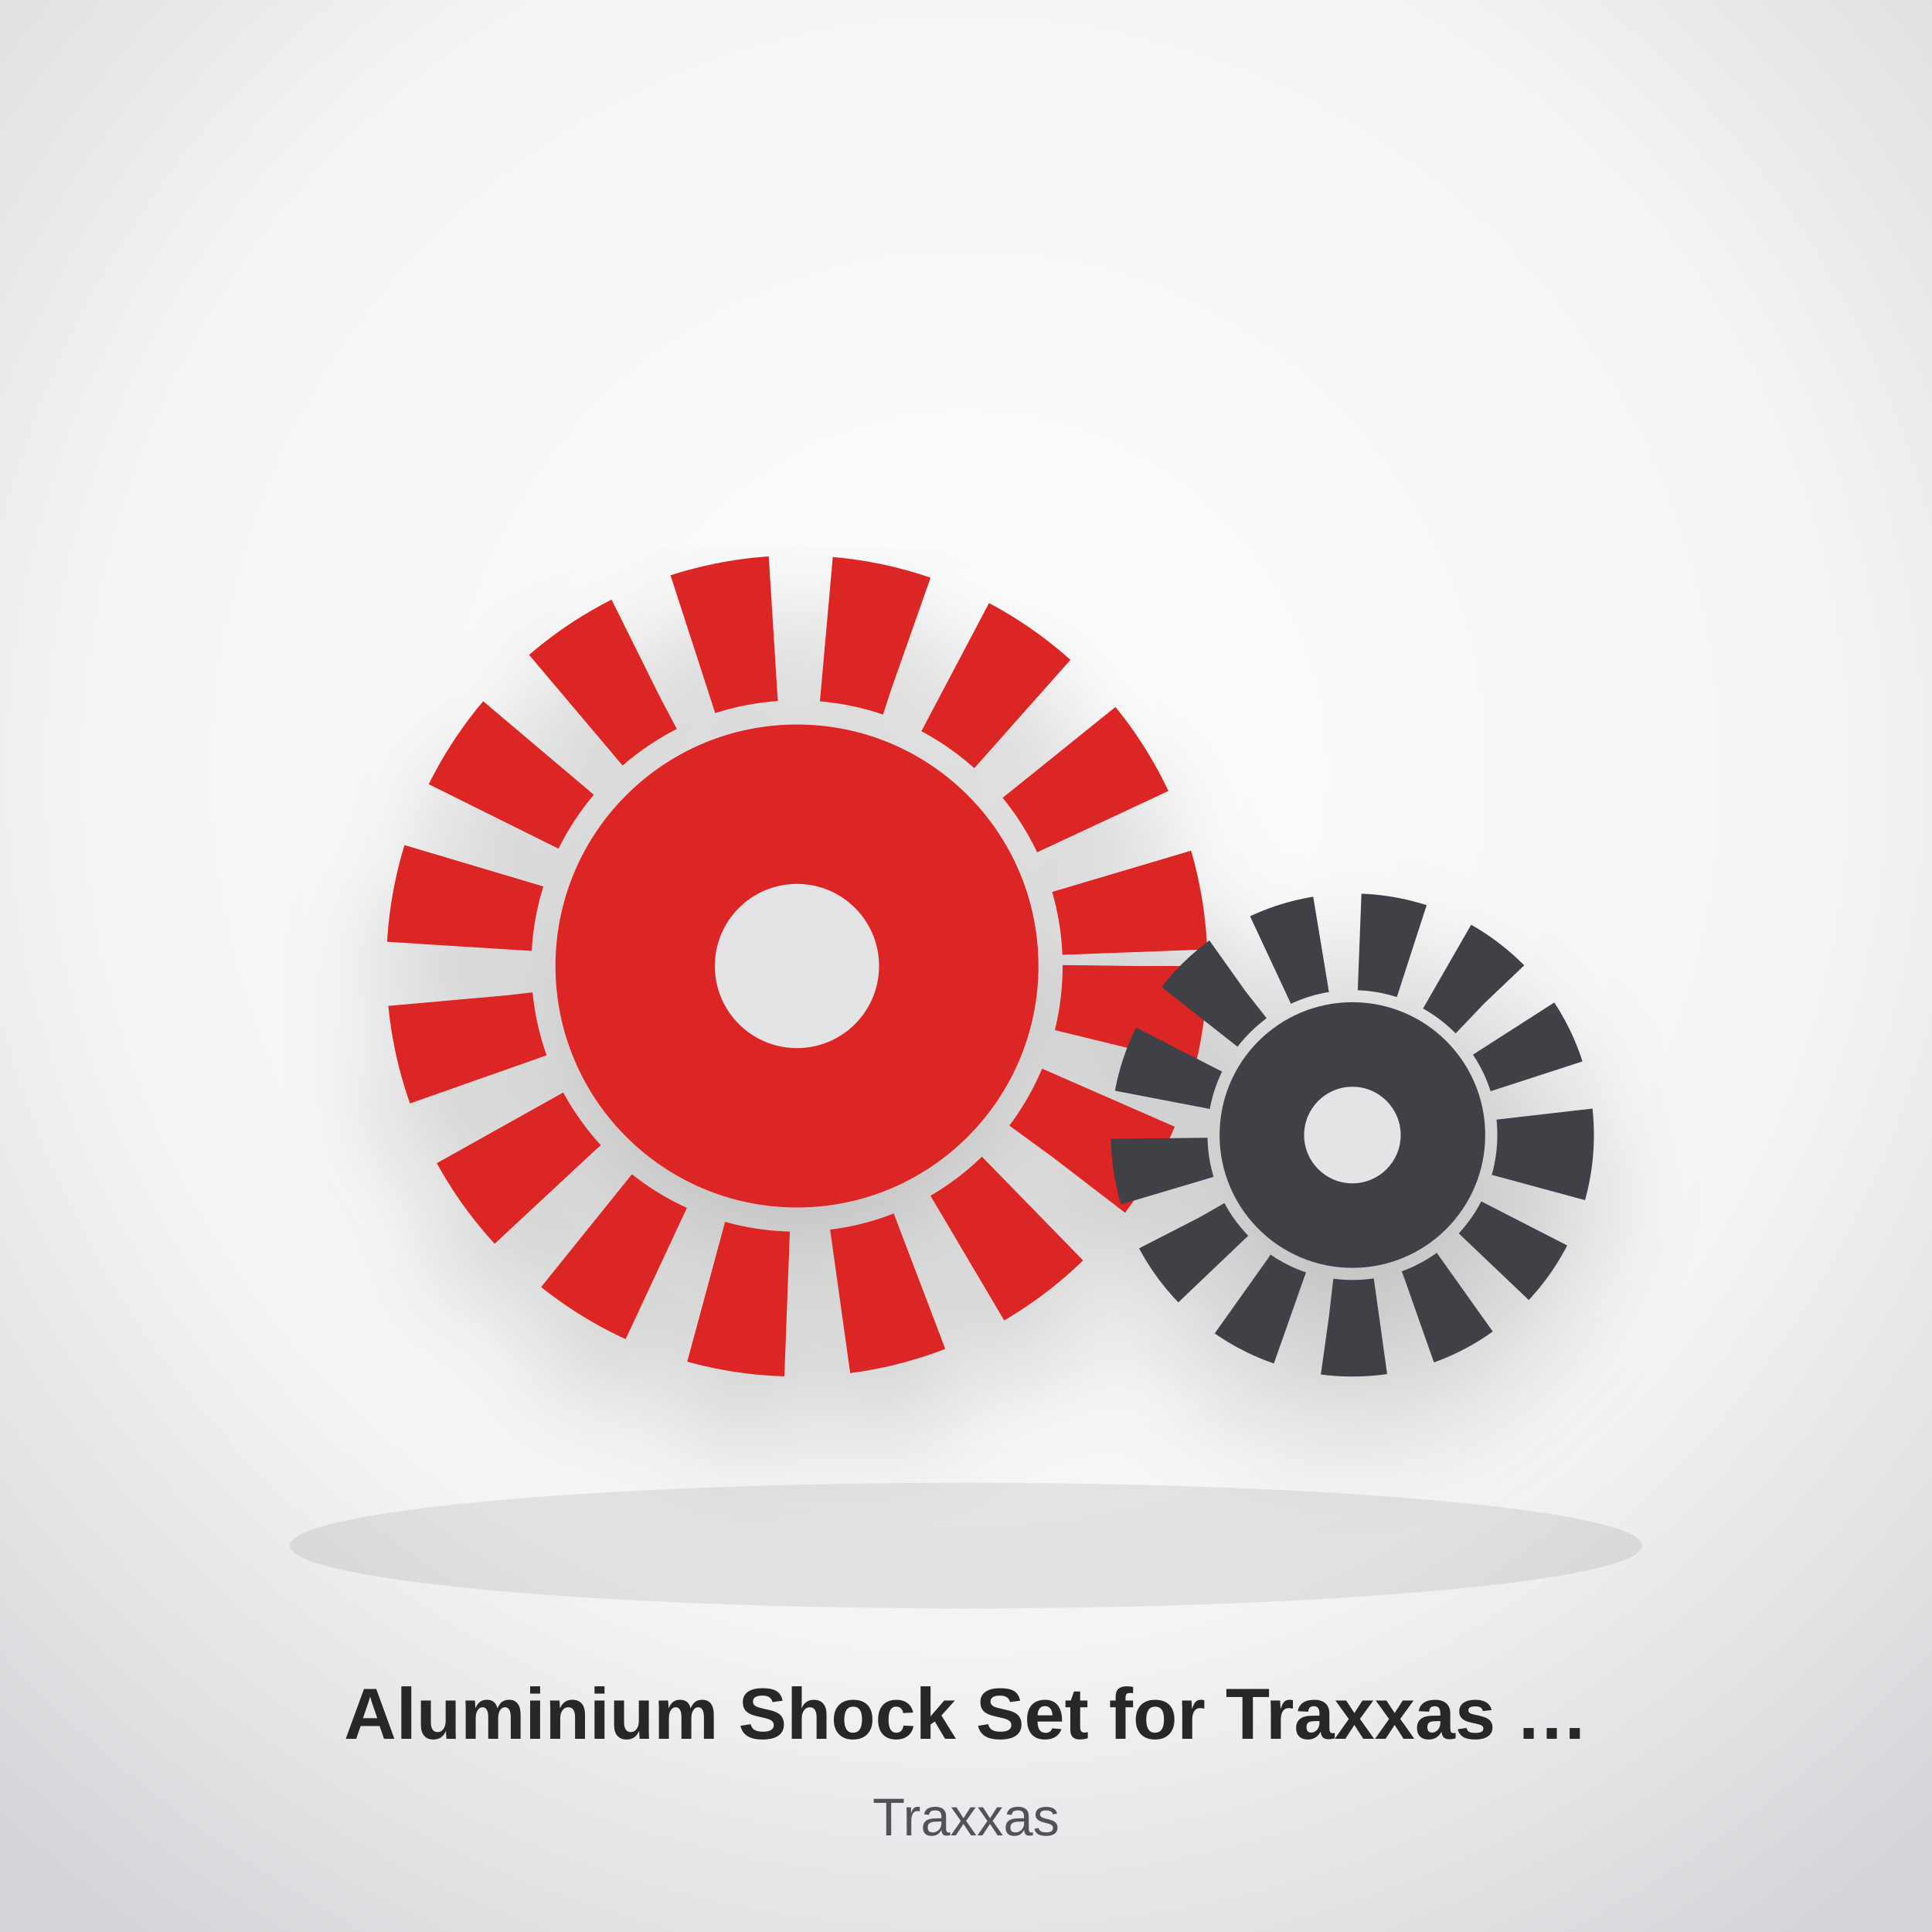
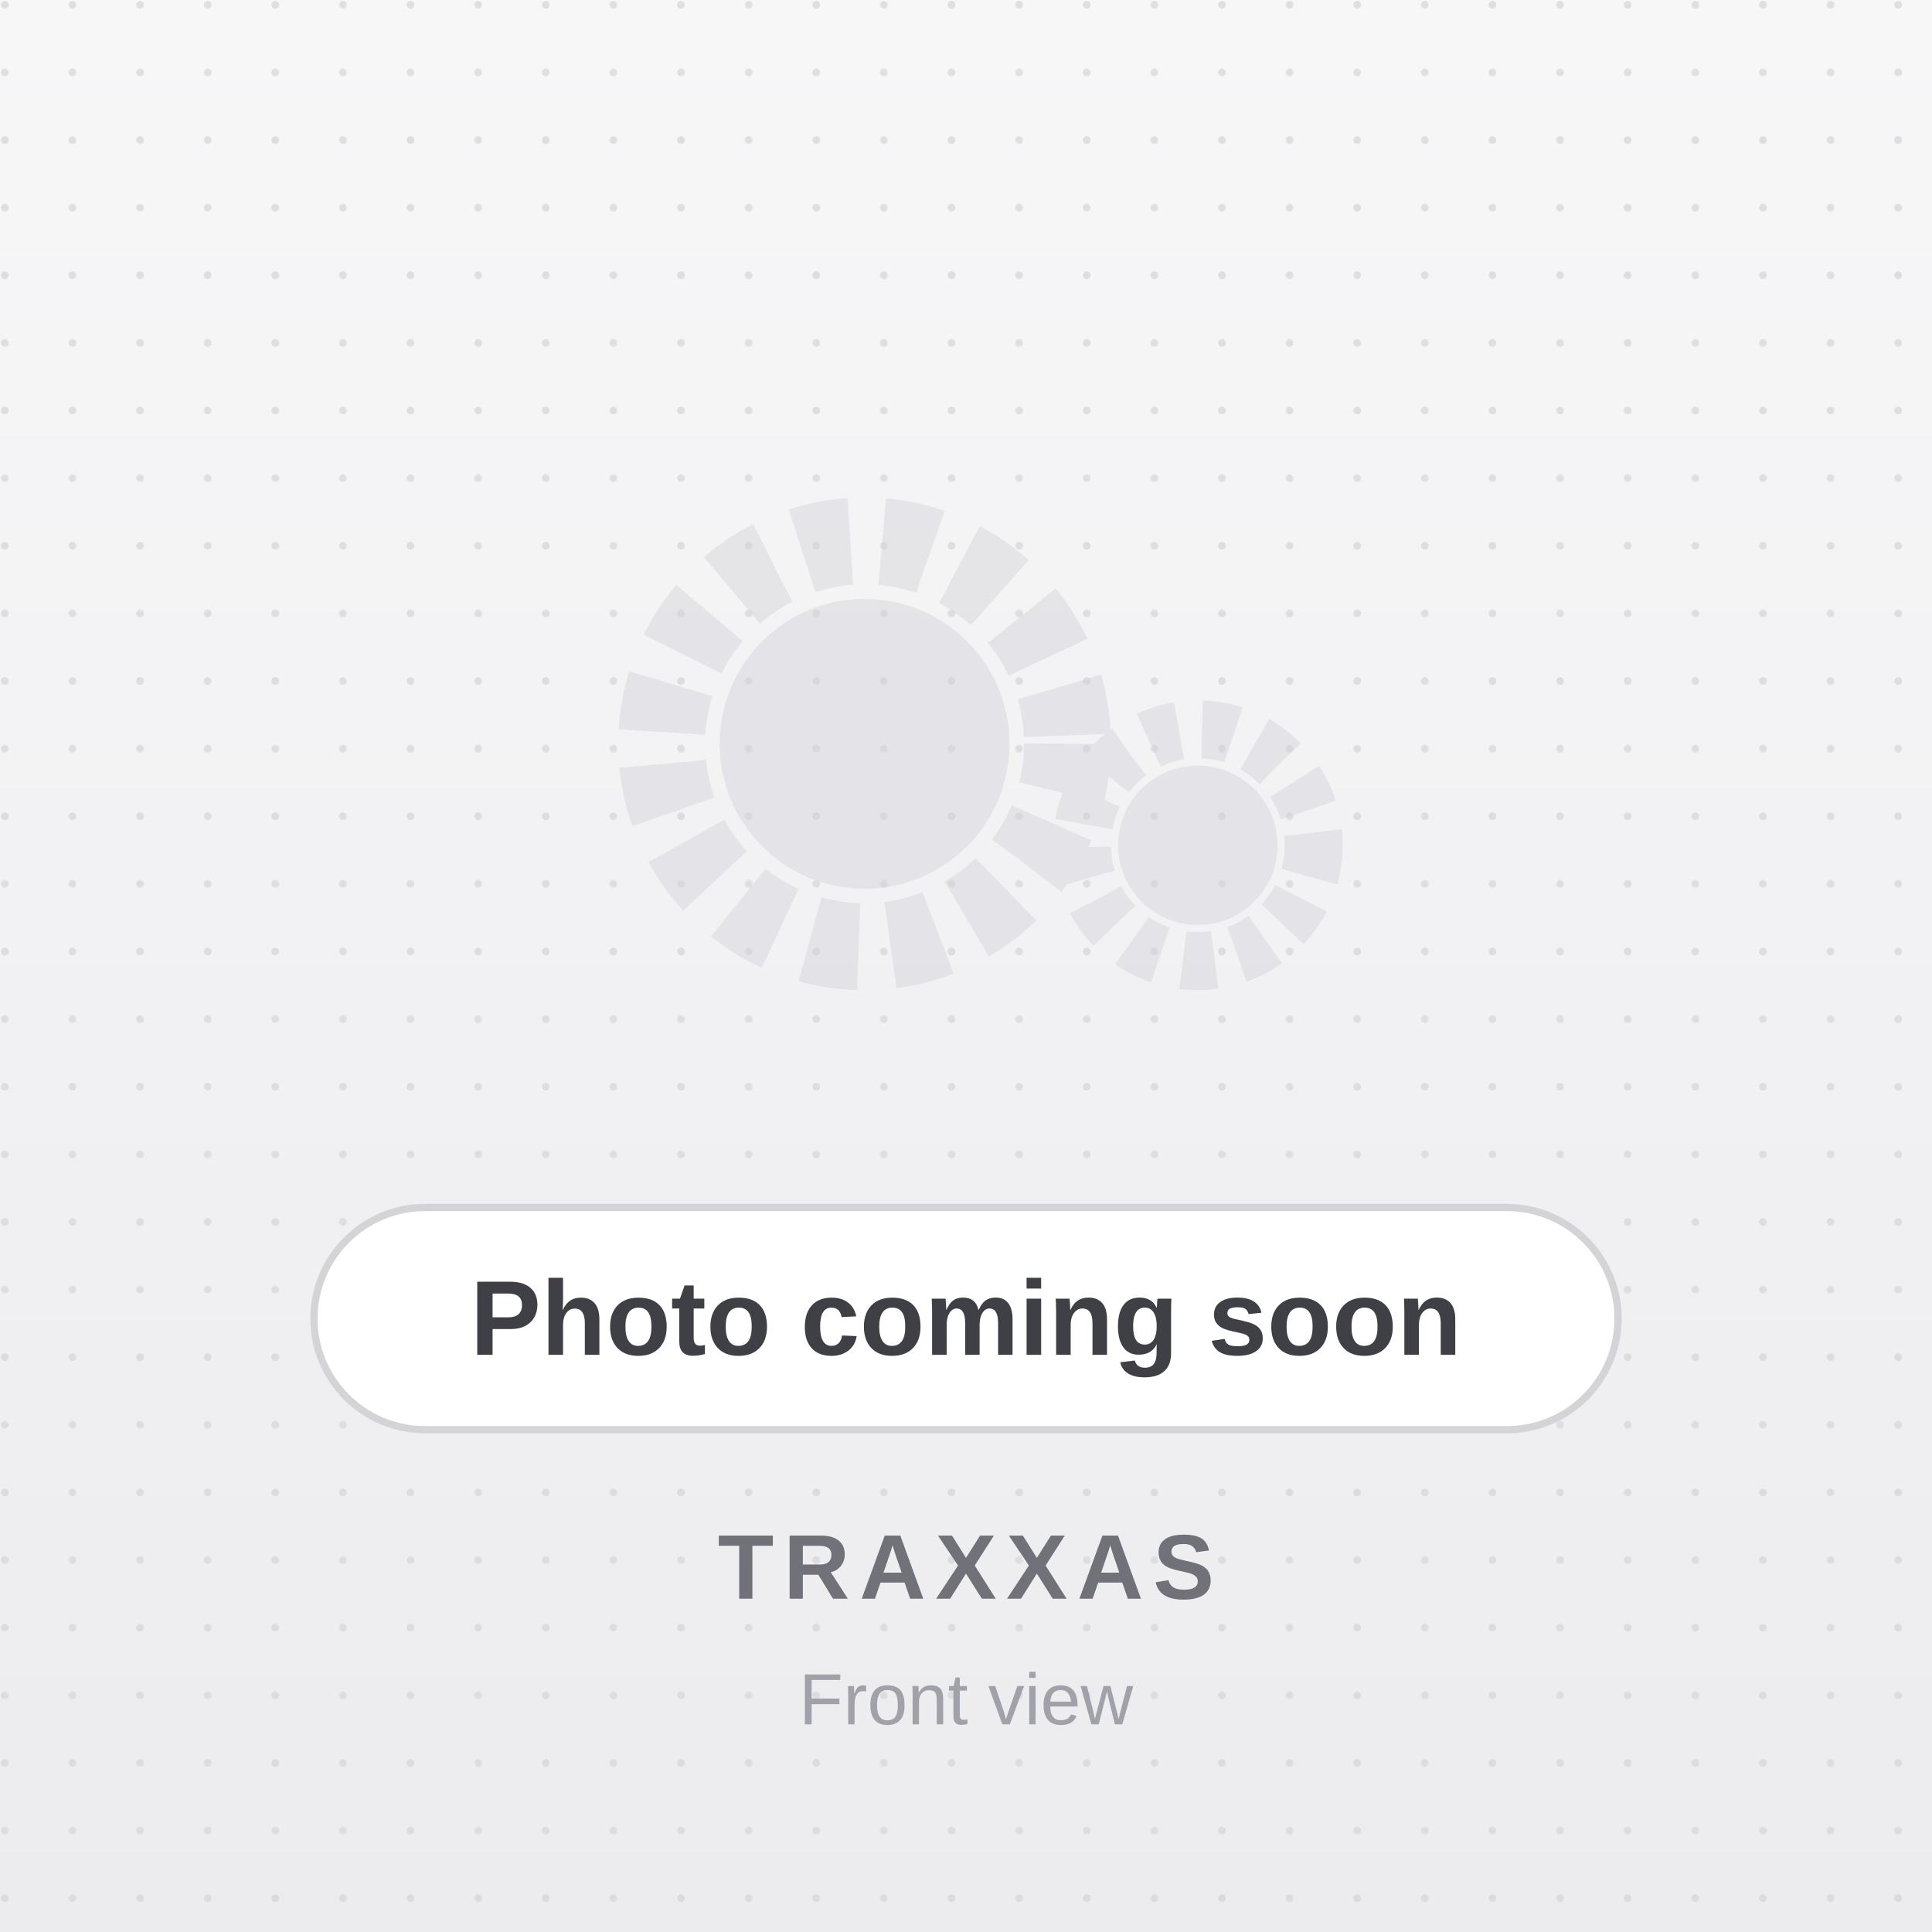
- <svg xmlns="http://www.w3.org/2000/svg" viewBox="0 0 800 800" width="800" height="800" role="img" aria-label="Aluminium Shock Set for Traxxas Slash (4 pcs)">
+ <svg xmlns="http://www.w3.org/2000/svg" viewBox="0 0 800 800" width="800" height="800" role="img" aria-label="Aluminium Shock Set for Traxxas Slash (4 pcs) – photo coming soon">
  <defs>
-     <radialGradient id="bg" cx="50%" cy="40%" r="75%">
-       <stop offset="0%" stop-color="#ffffff" />
-       <stop offset="60%" stop-color="#f4f4f5" />
-       <stop offset="100%" stop-color="#d4d4d8" />
-     </radialGradient>
-     <filter id="sh" x="-20%" y="-20%" width="140%" height="160%">
-       <feDropShadow dx="0" dy="24" stdDeviation="22" flood-color="#000" flood-opacity=".22" />
+     <linearGradient id="bg" x1="0" y1="0" x2="0" y2="1">
+       <stop offset="0%" stop-color="#f7f7f8" />
+       <stop offset="100%" stop-color="#ececef" />
+     </linearGradient>
+     <pattern id="dots" width="28" height="28" patternUnits="userSpaceOnUse">
+       <circle cx="2" cy="2" r="1.6" fill="#d4d4d8" />
+     </pattern>
+     <filter id="ghost">
+       <feColorMatrix type="matrix" values="0 0 0 0 0.63  0 0 0 0 0.63  0 0 0 0 0.67  0 0 0 1 0" />
    </filter>
  </defs>
  <rect width="800" height="800" fill="url(#bg)" />
-   <ellipse cx="400" cy="640" rx="280" ry="26" fill="#000" opacity=".08" />
-   <g filter="url(#sh)" transform="translate(400 420) rotate(0) scale(1) translate(-400 -420)">
-     <circle cx="330" cy="400" r="140" fill="none" stroke="#dc2626" stroke-width="60" stroke-dasharray="34 22" />
-     <circle cx="330" cy="400" r="100" fill="#dc2626" />
+   <rect width="800" height="800" fill="url(#dots)" opacity=".7" />
+   <g filter="url(#ghost)" opacity=".42" transform="translate(400 320) scale(.6) translate(-400 -420)">
+     <circle cx="330" cy="400" r="140" fill="none" stroke="#000" stroke-width="60" stroke-dasharray="34 22" />
+     <circle cx="330" cy="400" r="100" fill="#000" />
    <circle cx="330" cy="400" r="34" fill="#e4e4e7" />
    <circle cx="560" cy="470" r="80" fill="none" stroke="#3f3f46" stroke-width="40" stroke-dasharray="22 16" />
    <circle cx="560" cy="470" r="55" fill="#3f3f46" />
    <circle cx="560" cy="470" r="20" fill="#e4e4e7" />
  </g>
-   <text x="400" y="720" text-anchor="middle" font-family="Arial, Helvetica, sans-serif" font-size="30" font-weight="700" fill="#27272a">Aluminium Shock Set for Traxxas …</text>
-   <text x="400" y="760" text-anchor="middle" font-family="Arial, Helvetica, sans-serif" font-size="22" fill="#52525b">Traxxas</text>
+   <g font-family="Arial, Helvetica, sans-serif" text-anchor="middle">
+     <rect x="130" y="500" width="540" height="92" rx="46" fill="#ffffff" stroke="#d4d4d8" stroke-width="3" />
+     <text x="400" y="561" font-size="44" font-weight="700" fill="#3f3f46">Photo coming soon</text>
+     <text x="400" y="662" font-size="38" font-weight="700" letter-spacing="4" fill="#71717a">TRAXXAS</text>
+     <text x="400" y="714" font-size="30" fill="#a1a1aa">Front view</text>
+   </g>
</svg>
